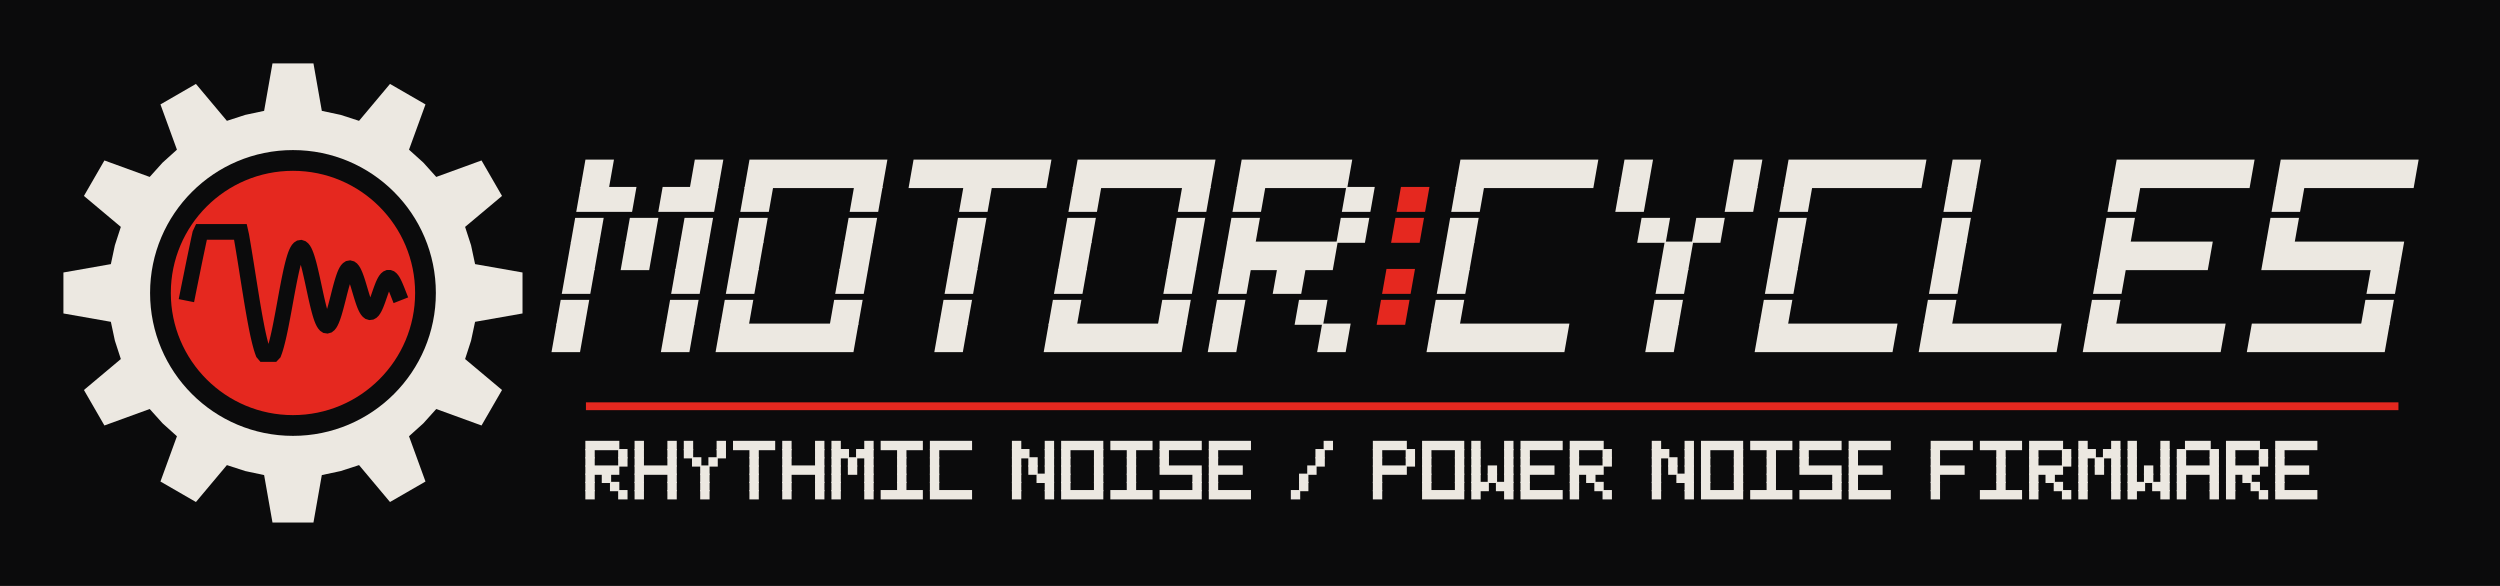
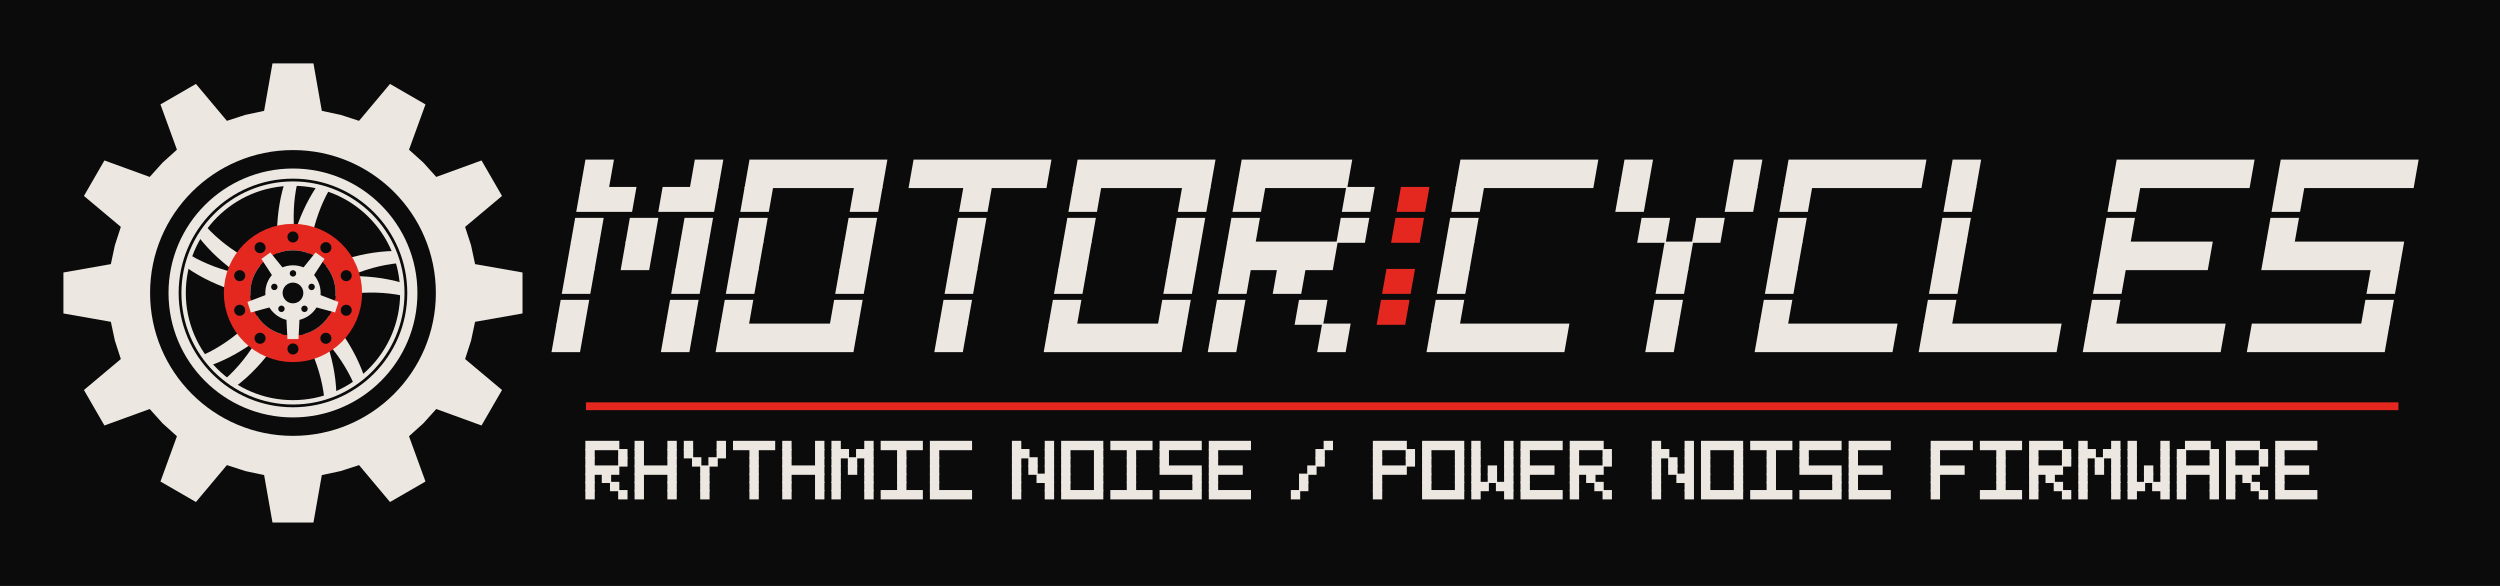
<svg xmlns="http://www.w3.org/2000/svg" viewBox="0 0 1280 300" width="1280" height="300" role="img">
  <rect width="1280" height="300" fill="#0b0b0c" />
  <g>
    <polygon points="135.23,56.76 139.51,32.47 160.49,32.47 164.77,56.76 174.43,58.82 183.83,61.87 199.68,42.97 217.85,53.46 209.41,76.64 216.75,83.25 223.36,90.59 246.54,82.15 257.03,100.32 238.13,116.17 241.18,125.57 243.24,135.23 267.53,139.51 267.53,160.49 243.24,164.77 241.18,174.43 238.13,183.83 257.03,199.68 246.54,217.85 223.36,209.41 216.75,216.75 209.41,223.36 217.85,246.54 199.68,257.03 183.83,238.13 174.43,241.18 164.77,243.24 160.49,267.53 139.51,267.53 135.23,243.24 125.57,241.18 116.17,238.13 100.32,257.03 82.15,246.54 90.59,223.36 83.25,216.75 76.64,209.41 53.46,217.85 42.97,199.68 61.87,183.83 58.82,174.43 56.76,164.77 32.47,160.49 32.47,139.51 56.76,135.23 58.82,125.57 61.87,116.17 42.97,100.32 53.46,82.15 76.64,90.59 83.25,83.25 90.59,76.64 82.15,53.46 100.32,42.97 116.17,61.87 125.57,58.82" fill="#ece8e1" />
    <circle cx="150" cy="150" r="73.16" fill="#0b0b0c" />
-     <circle cx="150" cy="150" r="62.54" fill="#e5281f" />
-     <clipPath id="disca">
-       <circle cx="150" cy="150" r="62.54" />
-     </clipPath>
-     <polyline points="96.22,150.00 96.66,147.79 97.11,145.57 97.56,143.36 98.01,141.14 98.46,138.93 98.90,136.73 99.35,134.53 99.80,132.35 100.25,130.18 100.70,128.04 101.15,125.91 101.59,123.81 102.04,121.73 102.49,119.69 102.94,118.73 103.39,118.73 103.84,118.73 104.28,118.73 104.73,118.73 105.18,118.73 105.63,118.73 106.08,118.73 106.52,118.73 106.97,118.73 107.42,118.73 107.87,118.73 108.32,118.73 108.77,118.73 109.21,118.73 109.66,118.73 110.11,118.73 110.56,118.73 111.01,118.73 111.45,118.73 111.90,118.73 112.35,118.73 112.80,118.73 113.25,118.73 113.70,118.73 114.14,118.73 114.59,118.73 115.04,118.73 115.49,118.73 115.94,118.73 116.38,118.73 116.83,118.73 117.28,118.73 117.73,118.73 118.18,118.73 118.63,118.73 119.07,118.73 119.52,118.73 119.97,118.73 120.42,118.73 120.87,118.73 121.31,118.73 121.76,118.73 122.21,118.73 122.66,118.73 123.11,118.73 123.56,120.72 124.00,123.32 124.45,125.97 124.90,128.68 125.35,131.43 125.80,134.22 126.25,137.03 126.69,139.85 127.14,142.68 127.59,145.50 128.04,148.31 128.49,151.08 128.93,153.82 129.38,156.50 129.83,159.12 130.28,161.67 130.73,164.13 131.18,166.50 131.62,168.76 132.07,170.90 132.52,172.91 132.97,174.79 133.42,176.51 133.86,178.09 134.31,179.50 134.76,180.74 135.21,181.27 135.66,181.27 136.11,181.27 136.55,181.27 137.00,181.27 137.45,181.27 137.90,181.27 138.35,181.27 138.79,181.27 139.24,181.27 139.69,181.27 140.14,180.79 140.59,179.56 141.04,178.16 141.48,176.60 141.93,174.89 142.38,173.04 142.83,171.06 143.28,168.97 143.73,166.77 144.17,164.50 144.62,162.15 145.07,159.75 145.52,157.31 145.97,154.86 146.41,152.41 146.86,149.98 147.31,147.58 147.76,145.24 148.21,142.97 148.66,140.80 149.10,138.73 149.55,136.78 150.00,134.97 150.45,133.32 150.90,131.83 151.34,130.53 151.79,129.41 152.24,128.49 152.69,127.77 153.14,127.27 153.59,126.98 154.03,126.91 154.48,127.06 154.93,127.42 155.38,127.99 155.83,128.76 156.27,129.73 156.72,130.88 157.17,132.21 157.62,133.70 158.07,135.32 158.52,137.08 158.96,138.94 159.41,140.89 159.86,142.90 160.31,144.96 160.76,147.04 161.21,149.12 161.65,151.17 162.10,153.18 162.55,155.12 163.00,156.97 163.45,158.71 163.89,160.31 164.34,161.77 164.79,163.07 165.24,164.18 165.69,165.10 166.14,165.82 166.58,166.33 167.03,166.63 167.48,166.70 167.93,166.57 168.38,166.21 168.82,165.66 169.27,164.90 169.72,163.95 170.17,162.84 170.62,161.56 171.07,160.15 171.51,158.62 171.96,157.00 172.41,155.30 172.86,153.56 173.31,151.79 173.75,150.03 174.20,148.29 174.65,146.61 175.10,145.01 175.55,143.52 176.00,142.14 176.44,140.92 176.89,139.85 177.34,138.96 177.79,138.26 178.24,137.77 178.69,137.47 179.13,137.39 179.58,137.51 180.03,137.84 180.48,138.37 180.93,139.08 181.37,139.97 181.82,141.01 182.27,142.19 182.72,143.49 183.17,144.88 183.62,146.34 184.06,147.83 184.51,149.34 184.96,150.84 185.41,152.29 185.86,153.68 186.30,154.97 186.75,156.15 187.20,157.19 187.65,158.07 188.10,158.79 188.55,159.32 188.99,159.66 189.44,159.80 189.89,159.74 190.34,159.49 190.79,159.06 191.23,158.44 191.68,157.67 192.13,156.74 192.58,155.70 193.03,154.55 193.48,153.33 193.92,152.05 194.37,150.76 194.82,149.47 195.27,148.22 195.72,147.03 196.16,145.92 196.61,144.93 197.06,144.06 197.51,143.35 197.96,142.80 198.41,142.43 198.85,142.24 199.30,142.24 199.75,142.41 200.20,142.77 200.65,143.29 201.10,143.96 201.54,144.77 201.99,145.69 202.44,146.70 202.89,147.77 203.34,148.88 203.78,150.00" fill="none" stroke="#0b0b0c" stroke-width="8.02" stroke-linejoin="miter" stroke-linecap="square" clip-path="url(#disca)" />
+     <circle cx="150" cy="150" r="63.72" fill="#ece8e1" />
+     <circle cx="150" cy="150" r="57.82" fill="none" stroke="#0b0b0c" stroke-width="1.42" />
+     <circle cx="150" cy="150" r="54.87" fill="#0b0b0c" />
+     <polygon points="142.57,135.61 142.27,132.21 142.03,128.79 141.87,125.36 141.80,121.91 141.82,118.44 141.96,114.96 142.22,111.48 142.60,107.99 143.12,104.49 143.78,101.00 144.60,97.51 145.58,94.03 152.18,93.90 151.52,97.25 151.01,100.61 150.65,103.98 150.44,107.34 150.36,110.70 150.41,114.06 150.57,117.40 150.85,120.74 151.22,124.08 151.68,127.41 152.23,130.73 152.84,134.06" fill="#ece8e1" />
+     <polygon points="147.16,134.06 147.87,130.72 148.65,127.38 149.51,124.05 150.46,120.74 151.52,117.43 152.67,114.15 153.95,110.90 155.35,107.67 156.87,104.49 158.54,101.35 160.35,98.25 162.31,95.22 168.67,97.05 167.04,100.05 165.56,103.12 164.22,106.23 163.03,109.38 161.96,112.56 161.01,115.78 160.18,119.03 159.45,122.30 158.83,125.60 158.29,128.91 157.82,132.25 157.43,135.61" fill="#ece8e1" />
+     <polygon points="161.39,138.49 164.53,137.15 167.71,135.86 170.92,134.65 174.18,133.52 177.49,132.47 180.84,131.53 184.23,130.69 187.67,129.98 191.16,129.39 194.68,128.94 198.26,128.64 201.87,128.50 204.03,134.74 200.64,135.14 197.28,135.70 193.97,136.40 190.71,137.23 187.49,138.20 184.31,139.28 181.18,140.47 178.09,141.77 175.03,143.15 172.01,144.62 169.01,146.16 166.04,147.78" fill="#ece8e1" />
+     <polygon points="164.29,142.37 167.68,142.01 171.09,141.73 174.53,141.52 177.98,141.40 181.44,141.38 184.92,141.46 188.41,141.67 191.91,142.00 195.41,142.47 198.91,143.09 202.41,143.86 205.90,144.78 206.13,151.39 202.77,150.77 199.40,150.31 196.03,150.00 192.66,149.83 189.30,149.80 185.95,149.90 182.60,150.11 179.26,150.43 175.94,150.85 172.62,151.36 169.30,151.95 165.98,152.62" fill="#ece8e1" />
+     <polygon points="164.47,157.28 166.71,159.85 168.92,162.47 171.06,165.16 173.15,167.91 175.17,170.73 177.10,173.62 178.94,176.59 180.68,179.64 182.32,182.77 183.83,185.99 185.22,189.29 186.48,192.68 181.21,196.67 179.78,193.57 178.21,190.55 176.52,187.62 174.72,184.77 172.81,182.01 170.80,179.32 168.70,176.71 166.51,174.17 164.25,171.69 161.92,169.27 159.53,166.90 157.07,164.57" fill="#ece8e1" />
+     <polygon points="161.67,161.23 163.06,164.34 164.38,167.50 165.64,170.70 166.82,173.95 167.92,177.24 168.91,180.57 169.79,183.95 170.55,187.38 171.19,190.86 171.69,194.38 172.04,197.95 172.24,201.56 166.03,203.81 165.57,200.42 164.97,197.07 164.22,193.78 163.34,190.52 162.33,187.32 161.20,184.16 159.97,181.04 158.63,177.97 157.20,174.93 155.69,171.93 154.11,168.96 152.45,166.01" fill="#ece8e1" />
+     <polygon points="147.55,166.01 145.80,168.94 143.98,171.84 142.09,174.72 140.12,177.55 138.06,180.34 135.91,183.07 133.66,185.74 131.29,188.34 128.82,190.86 126.23,193.30 123.51,195.64 120.68,197.88 115.26,194.11 117.77,191.78 120.15,189.36 122.42,186.85 124.57,184.25 126.61,181.58 128.54,178.84 130.38,176.03 132.12,173.17 133.78,170.25 135.36,167.29 136.87,164.28 138.33,161.23" fill="#ece8e1" />
+     <polygon points="142.93,164.57 140.39,166.85 137.80,169.09 135.14,171.28 132.42,173.40 129.63,175.46 126.77,177.43 123.82,179.31 120.80,181.10 117.69,182.78 114.49,184.34 111.21,185.78 107.84,187.08 103.77,181.87 106.86,180.39 109.86,178.78 112.76,177.05 115.58,175.21 118.32,173.26 120.98,171.21 123.56,169.07 126.07,166.85 128.52,164.55 130.90,162.19 133.24,159.76 135.53,157.28" fill="#ece8e1" />
+     <polygon points="134.02,152.62 130.69,151.86 127.37,151.03 124.05,150.12 120.75,149.12 117.46,148.02 114.19,146.82 110.96,145.50 107.75,144.06 104.59,142.48 101.47,140.77 98.41,138.92 95.40,136.91 97.32,130.59 100.30,132.26 103.34,133.78 106.43,135.16 109.56,136.40 112.74,137.51 115.94,138.51 119.18,139.38 122.44,140.15 125.72,140.83 129.03,141.42 132.36,141.93 135.71,142.37" fill="#ece8e1" />
+     <polygon points="133.96,147.78 131.01,146.07 128.07,144.29 125.17,142.45 122.31,140.51 119.50,138.50 116.73,136.38 114.03,134.16 111.40,131.84 108.84,129.40 106.37,126.84 103.99,124.16 101.71,121.36 105.41,115.88 107.76,118.36 110.22,120.71 112.76,122.95 115.39,125.06 118.09,127.06 120.86,128.95 123.69,130.75 126.58,132.45 129.52,134.06 132.51,135.60 135.53,137.08 138.61,138.49" fill="#ece8e1" />
+     <circle cx="150" cy="150" r="28.61" fill="none" stroke="#e5281f" stroke-width="13.57" />
+     <circle cx="150.00" cy="121.33" r="2.83" fill="#0b0b0c" />
+     <circle cx="166.85" cy="126.80" r="2.83" fill="#0b0b0c" />
+     <circle cx="177.27" cy="141.14" r="2.83" fill="#0b0b0c" />
+     <circle cx="177.27" cy="158.86" r="2.83" fill="#0b0b0c" />
+     <circle cx="166.85" cy="173.20" r="2.83" fill="#0b0b0c" />
+     <circle cx="150.00" cy="178.67" r="2.83" fill="#0b0b0c" />
+     <circle cx="133.15" cy="173.20" r="2.83" fill="#0b0b0c" />
+     <circle cx="122.73" cy="158.86" r="2.83" fill="#0b0b0c" />
+     <circle cx="122.73" cy="141.14" r="2.83" fill="#0b0b0c" />
+     <circle cx="133.15" cy="126.80" r="2.83" fill="#0b0b0c" />
+     <circle cx="150" cy="150" r="21.83" fill="#0b0b0c" />
+     <polygon points="152.68,140.28 153.43,139.36 154.17,138.44 154.91,137.52 155.65,136.60 156.39,135.68 157.13,134.76 157.87,133.84 158.62,132.92 159.36,132.00 160.10,131.08 160.84,130.16 161.58,129.24 166.16,132.57 165.52,133.56 164.87,134.55 164.23,135.54 163.58,136.53 162.93,137.52 162.29,138.51 161.64,139.50 161.00,140.49 160.35,141.48 159.70,142.47 159.06,143.45 158.41,144.44" fill="#ece8e1" />
+     <polygon points="160.07,149.55 161.18,149.97 162.28,150.39 163.38,150.81 164.49,151.23 165.59,151.65 166.70,152.07 167.80,152.50 168.90,152.92 170.01,153.34 171.11,153.76 172.22,154.18 173.32,154.60 171.57,159.99 170.43,159.68 169.29,159.37 168.15,159.06 167.01,158.75 165.87,158.44 164.73,158.14 163.59,157.83 162.45,157.52 161.31,157.21 160.17,156.90 159.02,156.59 157.88,156.28" fill="#ece8e1" />
+     <polygon points="153.54,159.44 153.48,160.62 153.42,161.80 153.36,162.98 153.30,164.16 153.25,165.34 153.19,166.52 153.13,167.70 153.07,168.88 153.01,170.06 152.95,171.24 152.89,172.42 152.83,173.60 147.17,173.60 147.11,172.42 147.05,171.24 146.99,170.06 146.93,168.88 146.87,167.70 146.81,166.52 146.75,165.34 146.70,164.16 146.64,162.98 146.58,161.80 146.52,160.62 146.46,159.44" fill="#ece8e1" />
+     <polygon points="142.12,156.28 140.98,156.59 139.83,156.90 138.69,157.21 137.55,157.52 136.41,157.83 135.27,158.14 134.13,158.44 132.99,158.75 131.85,159.06 130.71,159.37 129.57,159.68 128.43,159.99 126.68,154.60 127.78,154.18 128.89,153.76 129.99,153.34 131.10,152.92 132.20,152.50 133.30,152.07 134.41,151.65 135.51,151.23 136.62,150.81 137.72,150.39 138.82,149.97 139.93,149.55" fill="#ece8e1" />
+     <polygon points="141.59,144.44 140.94,143.45 140.30,142.47 139.65,141.48 139.00,140.49 138.36,139.50 137.71,138.51 137.07,137.52 136.42,136.53 135.77,135.54 135.13,134.55 134.48,133.56 133.84,132.57 138.42,129.24 139.16,130.16 139.90,131.08 140.64,132.00 141.38,132.92 142.13,133.84 142.87,134.76 143.61,135.68 144.35,136.60 145.09,137.52 145.83,138.44 146.57,139.36 147.32,140.28" fill="#ece8e1" />
+     <circle cx="150" cy="150" r="14.16" fill="#ece8e1" />
+     <circle cx="150.00" cy="139.97" r="1.65" fill="#0b0b0c" />
+     <circle cx="159.54" cy="146.90" r="1.65" fill="#0b0b0c" />
+     <circle cx="155.90" cy="158.11" r="1.65" fill="#0b0b0c" />
+     <circle cx="144.10" cy="158.11" r="1.65" fill="#0b0b0c" />
+     <circle cx="140.46" cy="146.90" r="1.65" fill="#0b0b0c" />
+     <circle cx="150" cy="150" r="5.31" fill="#0b0b0c" />
  </g>
  <g transform="translate(300,82) skewX(-10)">
    <rect x="-0.30" y="-0.30" width="14.60" height="14.60" fill="#ece8e1" />
    <rect x="55.70" y="-0.30" width="14.60" height="14.60" fill="#ece8e1" />
    <rect x="-0.30" y="13.70" width="28.60" height="14.60" fill="#ece8e1" />
    <rect x="41.70" y="13.70" width="28.60" height="14.60" fill="#ece8e1" />
    <rect x="-0.30" y="27.70" width="14.60" height="14.60" fill="#ece8e1" />
    <rect x="27.70" y="27.70" width="14.60" height="14.60" fill="#ece8e1" />
    <rect x="55.70" y="27.70" width="14.60" height="14.60" fill="#ece8e1" />
    <rect x="-0.30" y="41.70" width="14.60" height="14.60" fill="#ece8e1" />
    <rect x="27.70" y="41.70" width="14.60" height="14.60" fill="#ece8e1" />
    <rect x="55.70" y="41.70" width="14.60" height="14.60" fill="#ece8e1" />
    <rect x="-0.30" y="55.70" width="14.60" height="14.60" fill="#ece8e1" />
    <rect x="55.70" y="55.70" width="14.60" height="14.60" fill="#ece8e1" />
    <rect x="-0.30" y="69.70" width="14.60" height="14.60" fill="#ece8e1" />
    <rect x="55.70" y="69.70" width="14.60" height="14.60" fill="#ece8e1" />
    <rect x="-0.30" y="83.70" width="14.60" height="14.60" fill="#ece8e1" />
    <rect x="55.70" y="83.70" width="14.60" height="14.60" fill="#ece8e1" />
    <rect x="83.70" y="-0.30" width="70.60" height="14.60" fill="#ece8e1" />
    <rect x="83.70" y="13.70" width="14.60" height="14.60" fill="#ece8e1" />
    <rect x="139.70" y="13.70" width="14.60" height="14.60" fill="#ece8e1" />
    <rect x="83.70" y="27.70" width="14.60" height="14.60" fill="#ece8e1" />
    <rect x="139.70" y="27.70" width="14.60" height="14.60" fill="#ece8e1" />
    <rect x="83.70" y="41.70" width="14.60" height="14.60" fill="#ece8e1" />
    <rect x="139.70" y="41.70" width="14.60" height="14.60" fill="#ece8e1" />
    <rect x="83.70" y="55.70" width="14.60" height="14.60" fill="#ece8e1" />
    <rect x="139.70" y="55.70" width="14.60" height="14.60" fill="#ece8e1" />
    <rect x="83.70" y="69.70" width="14.60" height="14.60" fill="#ece8e1" />
    <rect x="139.70" y="69.70" width="14.60" height="14.60" fill="#ece8e1" />
    <rect x="83.70" y="83.70" width="70.60" height="14.60" fill="#ece8e1" />
    <rect x="167.70" y="-0.30" width="70.60" height="14.60" fill="#ece8e1" />
    <rect x="195.70" y="13.70" width="14.60" height="14.60" fill="#ece8e1" />
    <rect x="195.70" y="27.70" width="14.60" height="14.60" fill="#ece8e1" />
    <rect x="195.70" y="41.70" width="14.60" height="14.60" fill="#ece8e1" />
    <rect x="195.70" y="55.70" width="14.60" height="14.60" fill="#ece8e1" />
    <rect x="195.70" y="69.70" width="14.60" height="14.60" fill="#ece8e1" />
    <rect x="195.70" y="83.70" width="14.60" height="14.60" fill="#ece8e1" />
    <rect x="251.70" y="-0.30" width="70.60" height="14.60" fill="#ece8e1" />
    <rect x="251.70" y="13.70" width="14.60" height="14.60" fill="#ece8e1" />
    <rect x="307.70" y="13.70" width="14.60" height="14.60" fill="#ece8e1" />
    <rect x="251.70" y="27.70" width="14.60" height="14.60" fill="#ece8e1" />
    <rect x="307.70" y="27.70" width="14.60" height="14.60" fill="#ece8e1" />
    <rect x="251.70" y="41.70" width="14.60" height="14.60" fill="#ece8e1" />
    <rect x="307.70" y="41.70" width="14.60" height="14.60" fill="#ece8e1" />
    <rect x="251.70" y="55.70" width="14.60" height="14.60" fill="#ece8e1" />
    <rect x="307.70" y="55.70" width="14.60" height="14.60" fill="#ece8e1" />
    <rect x="251.70" y="69.70" width="14.60" height="14.60" fill="#ece8e1" />
    <rect x="307.70" y="69.70" width="14.60" height="14.60" fill="#ece8e1" />
    <rect x="251.70" y="83.70" width="70.60" height="14.60" fill="#ece8e1" />
    <rect x="335.70" y="-0.30" width="56.60" height="14.60" fill="#ece8e1" />
    <rect x="335.70" y="13.70" width="14.60" height="14.60" fill="#ece8e1" />
    <rect x="391.70" y="13.70" width="14.60" height="14.60" fill="#ece8e1" />
    <rect x="335.70" y="27.70" width="14.60" height="14.60" fill="#ece8e1" />
    <rect x="391.70" y="27.70" width="14.60" height="14.60" fill="#ece8e1" />
    <rect x="335.70" y="41.70" width="56.60" height="14.60" fill="#ece8e1" />
    <rect x="335.70" y="55.70" width="14.60" height="14.60" fill="#ece8e1" />
    <rect x="363.70" y="55.70" width="14.60" height="14.60" fill="#ece8e1" />
    <rect x="335.70" y="69.70" width="14.60" height="14.60" fill="#ece8e1" />
    <rect x="377.70" y="69.70" width="14.60" height="14.60" fill="#ece8e1" />
    <rect x="335.70" y="83.70" width="14.60" height="14.60" fill="#ece8e1" />
    <rect x="391.70" y="83.70" width="14.60" height="14.60" fill="#ece8e1" />
    <rect x="419.70" y="13.70" width="14.60" height="14.60" fill="#e5281f" />
    <rect x="419.70" y="27.70" width="14.60" height="14.60" fill="#e5281f" />
    <rect x="419.70" y="55.70" width="14.60" height="14.60" fill="#e5281f" />
    <rect x="419.70" y="69.70" width="14.60" height="14.60" fill="#e5281f" />
    <rect x="447.70" y="-0.30" width="70.60" height="14.60" fill="#ece8e1" />
    <rect x="447.70" y="13.70" width="14.60" height="14.60" fill="#ece8e1" />
    <rect x="447.70" y="27.70" width="14.60" height="14.60" fill="#ece8e1" />
    <rect x="447.70" y="41.70" width="14.60" height="14.60" fill="#ece8e1" />
    <rect x="447.70" y="55.70" width="14.60" height="14.60" fill="#ece8e1" />
    <rect x="447.70" y="69.70" width="14.60" height="14.60" fill="#ece8e1" />
    <rect x="447.70" y="83.70" width="70.60" height="14.60" fill="#ece8e1" />
    <rect x="531.70" y="-0.30" width="14.60" height="14.60" fill="#ece8e1" />
    <rect x="587.70" y="-0.30" width="14.60" height="14.60" fill="#ece8e1" />
    <rect x="531.70" y="13.70" width="14.60" height="14.60" fill="#ece8e1" />
    <rect x="587.70" y="13.70" width="14.60" height="14.60" fill="#ece8e1" />
    <rect x="545.70" y="27.70" width="14.60" height="14.60" fill="#ece8e1" />
    <rect x="573.70" y="27.70" width="14.60" height="14.60" fill="#ece8e1" />
    <rect x="559.70" y="41.70" width="14.60" height="14.60" fill="#ece8e1" />
    <rect x="559.70" y="55.70" width="14.60" height="14.60" fill="#ece8e1" />
    <rect x="559.70" y="69.70" width="14.60" height="14.60" fill="#ece8e1" />
    <rect x="559.70" y="83.70" width="14.60" height="14.60" fill="#ece8e1" />
    <rect x="615.70" y="-0.30" width="70.60" height="14.60" fill="#ece8e1" />
    <rect x="615.70" y="13.70" width="14.60" height="14.60" fill="#ece8e1" />
    <rect x="615.70" y="27.70" width="14.60" height="14.60" fill="#ece8e1" />
    <rect x="615.70" y="41.70" width="14.60" height="14.60" fill="#ece8e1" />
    <rect x="615.70" y="55.70" width="14.60" height="14.60" fill="#ece8e1" />
    <rect x="615.70" y="69.70" width="14.60" height="14.60" fill="#ece8e1" />
    <rect x="615.70" y="83.70" width="70.60" height="14.60" fill="#ece8e1" />
    <rect x="699.70" y="-0.30" width="14.60" height="14.60" fill="#ece8e1" />
    <rect x="699.70" y="13.70" width="14.60" height="14.60" fill="#ece8e1" />
    <rect x="699.70" y="27.70" width="14.60" height="14.60" fill="#ece8e1" />
    <rect x="699.70" y="41.70" width="14.60" height="14.60" fill="#ece8e1" />
    <rect x="699.70" y="55.70" width="14.60" height="14.60" fill="#ece8e1" />
    <rect x="699.70" y="69.70" width="14.60" height="14.60" fill="#ece8e1" />
    <rect x="699.70" y="83.70" width="70.60" height="14.60" fill="#ece8e1" />
    <rect x="783.70" y="-0.30" width="70.60" height="14.60" fill="#ece8e1" />
    <rect x="783.70" y="13.70" width="14.60" height="14.60" fill="#ece8e1" />
    <rect x="783.70" y="27.70" width="14.60" height="14.60" fill="#ece8e1" />
    <rect x="783.70" y="41.70" width="56.60" height="14.60" fill="#ece8e1" />
    <rect x="783.70" y="55.70" width="14.60" height="14.60" fill="#ece8e1" />
    <rect x="783.70" y="69.70" width="14.60" height="14.60" fill="#ece8e1" />
    <rect x="783.70" y="83.70" width="70.60" height="14.60" fill="#ece8e1" />
    <rect x="867.70" y="-0.30" width="70.60" height="14.60" fill="#ece8e1" />
    <rect x="867.70" y="13.70" width="14.60" height="14.60" fill="#ece8e1" />
    <rect x="867.70" y="27.70" width="14.60" height="14.60" fill="#ece8e1" />
    <rect x="867.70" y="41.70" width="70.60" height="14.60" fill="#ece8e1" />
    <rect x="923.70" y="55.70" width="14.60" height="14.60" fill="#ece8e1" />
    <rect x="923.70" y="69.70" width="14.60" height="14.60" fill="#ece8e1" />
    <rect x="867.70" y="83.70" width="70.60" height="14.60" fill="#ece8e1" />
    <rect x="-14.00" y="26.46" width="966.00" height="3.08" fill="#0b0b0c" />
    <rect x="-14.00" y="68.46" width="966.00" height="3.08" fill="#0b0b0c" />
  </g>
  <rect x="300" y="206" width="928" height="4" fill="#e5281f" />
  <g transform="translate(300,226)">
    <rect x="-0.30" y="-0.30" width="17.40" height="4.80" fill="#ece8e1" />
    <rect x="-0.30" y="3.90" width="4.80" height="4.80" fill="#ece8e1" />
    <rect x="16.50" y="3.90" width="4.80" height="4.80" fill="#ece8e1" />
    <rect x="-0.30" y="8.10" width="4.80" height="4.80" fill="#ece8e1" />
    <rect x="16.50" y="8.10" width="4.80" height="4.80" fill="#ece8e1" />
    <rect x="-0.30" y="12.30" width="17.40" height="4.80" fill="#ece8e1" />
    <rect x="-0.30" y="16.50" width="4.80" height="4.80" fill="#ece8e1" />
    <rect x="8.10" y="16.50" width="4.80" height="4.80" fill="#ece8e1" />
    <rect x="-0.30" y="20.70" width="4.80" height="4.80" fill="#ece8e1" />
    <rect x="12.30" y="20.70" width="4.80" height="4.80" fill="#ece8e1" />
    <rect x="-0.30" y="24.90" width="4.80" height="4.80" fill="#ece8e1" />
    <rect x="16.50" y="24.90" width="4.80" height="4.80" fill="#ece8e1" />
    <rect x="24.90" y="-0.30" width="4.80" height="4.80" fill="#ece8e1" />
    <rect x="41.70" y="-0.30" width="4.80" height="4.80" fill="#ece8e1" />
    <rect x="24.90" y="3.90" width="4.80" height="4.80" fill="#ece8e1" />
    <rect x="41.70" y="3.90" width="4.80" height="4.80" fill="#ece8e1" />
    <rect x="24.90" y="8.10" width="4.80" height="4.80" fill="#ece8e1" />
    <rect x="41.70" y="8.10" width="4.80" height="4.80" fill="#ece8e1" />
    <rect x="24.90" y="12.30" width="21.60" height="4.80" fill="#ece8e1" />
    <rect x="24.90" y="16.50" width="4.80" height="4.80" fill="#ece8e1" />
    <rect x="41.70" y="16.50" width="4.80" height="4.80" fill="#ece8e1" />
    <rect x="24.90" y="20.70" width="4.80" height="4.80" fill="#ece8e1" />
    <rect x="41.70" y="20.70" width="4.80" height="4.80" fill="#ece8e1" />
    <rect x="24.90" y="24.90" width="4.80" height="4.80" fill="#ece8e1" />
    <rect x="41.70" y="24.90" width="4.80" height="4.80" fill="#ece8e1" />
    <rect x="50.10" y="-0.30" width="4.80" height="4.80" fill="#ece8e1" />
    <rect x="66.90" y="-0.30" width="4.80" height="4.80" fill="#ece8e1" />
    <rect x="50.10" y="3.90" width="4.80" height="4.80" fill="#ece8e1" />
    <rect x="66.90" y="3.90" width="4.80" height="4.80" fill="#ece8e1" />
    <rect x="54.30" y="8.10" width="4.80" height="4.80" fill="#ece8e1" />
    <rect x="62.70" y="8.10" width="4.80" height="4.80" fill="#ece8e1" />
    <rect x="58.50" y="12.30" width="4.80" height="4.80" fill="#ece8e1" />
    <rect x="58.50" y="16.50" width="4.80" height="4.80" fill="#ece8e1" />
    <rect x="58.50" y="20.70" width="4.80" height="4.80" fill="#ece8e1" />
    <rect x="58.50" y="24.90" width="4.80" height="4.80" fill="#ece8e1" />
    <rect x="75.30" y="-0.30" width="21.60" height="4.80" fill="#ece8e1" />
    <rect x="83.70" y="3.90" width="4.80" height="4.80" fill="#ece8e1" />
    <rect x="83.70" y="8.10" width="4.80" height="4.80" fill="#ece8e1" />
    <rect x="83.70" y="12.30" width="4.80" height="4.80" fill="#ece8e1" />
    <rect x="83.70" y="16.50" width="4.80" height="4.80" fill="#ece8e1" />
    <rect x="83.70" y="20.70" width="4.80" height="4.80" fill="#ece8e1" />
    <rect x="83.70" y="24.90" width="4.80" height="4.80" fill="#ece8e1" />
    <rect x="100.50" y="-0.30" width="4.80" height="4.80" fill="#ece8e1" />
    <rect x="117.30" y="-0.30" width="4.80" height="4.80" fill="#ece8e1" />
    <rect x="100.50" y="3.90" width="4.80" height="4.80" fill="#ece8e1" />
    <rect x="117.30" y="3.90" width="4.80" height="4.80" fill="#ece8e1" />
    <rect x="100.50" y="8.10" width="4.80" height="4.80" fill="#ece8e1" />
    <rect x="117.30" y="8.10" width="4.80" height="4.80" fill="#ece8e1" />
    <rect x="100.50" y="12.30" width="21.60" height="4.80" fill="#ece8e1" />
    <rect x="100.50" y="16.50" width="4.80" height="4.80" fill="#ece8e1" />
    <rect x="117.30" y="16.50" width="4.80" height="4.80" fill="#ece8e1" />
    <rect x="100.50" y="20.70" width="4.80" height="4.80" fill="#ece8e1" />
    <rect x="117.30" y="20.70" width="4.80" height="4.80" fill="#ece8e1" />
    <rect x="100.50" y="24.90" width="4.80" height="4.80" fill="#ece8e1" />
    <rect x="117.30" y="24.90" width="4.80" height="4.80" fill="#ece8e1" />
    <rect x="125.70" y="-0.30" width="4.80" height="4.80" fill="#ece8e1" />
    <rect x="142.50" y="-0.30" width="4.80" height="4.80" fill="#ece8e1" />
    <rect x="125.70" y="3.90" width="9.00" height="4.80" fill="#ece8e1" />
    <rect x="138.30" y="3.90" width="9.00" height="4.80" fill="#ece8e1" />
    <rect x="125.70" y="8.10" width="4.80" height="4.80" fill="#ece8e1" />
    <rect x="134.10" y="8.10" width="4.80" height="4.80" fill="#ece8e1" />
    <rect x="142.50" y="8.10" width="4.80" height="4.80" fill="#ece8e1" />
    <rect x="125.70" y="12.30" width="4.80" height="4.80" fill="#ece8e1" />
    <rect x="134.10" y="12.30" width="4.80" height="4.80" fill="#ece8e1" />
    <rect x="142.50" y="12.30" width="4.80" height="4.80" fill="#ece8e1" />
    <rect x="125.70" y="16.50" width="4.80" height="4.80" fill="#ece8e1" />
    <rect x="142.50" y="16.50" width="4.80" height="4.80" fill="#ece8e1" />
    <rect x="125.70" y="20.70" width="4.80" height="4.80" fill="#ece8e1" />
    <rect x="142.50" y="20.70" width="4.80" height="4.80" fill="#ece8e1" />
    <rect x="125.70" y="24.90" width="4.80" height="4.80" fill="#ece8e1" />
    <rect x="142.50" y="24.90" width="4.80" height="4.80" fill="#ece8e1" />
    <rect x="150.90" y="-0.30" width="21.60" height="4.80" fill="#ece8e1" />
    <rect x="159.30" y="3.90" width="4.80" height="4.80" fill="#ece8e1" />
    <rect x="159.30" y="8.10" width="4.80" height="4.80" fill="#ece8e1" />
    <rect x="159.30" y="12.30" width="4.80" height="4.80" fill="#ece8e1" />
    <rect x="159.30" y="16.50" width="4.80" height="4.80" fill="#ece8e1" />
    <rect x="159.30" y="20.70" width="4.80" height="4.80" fill="#ece8e1" />
    <rect x="150.90" y="24.90" width="21.60" height="4.80" fill="#ece8e1" />
    <rect x="176.10" y="-0.30" width="21.60" height="4.80" fill="#ece8e1" />
    <rect x="176.10" y="3.90" width="4.80" height="4.80" fill="#ece8e1" />
    <rect x="176.10" y="8.10" width="4.80" height="4.80" fill="#ece8e1" />
    <rect x="176.10" y="12.30" width="4.80" height="4.80" fill="#ece8e1" />
    <rect x="176.10" y="16.50" width="4.80" height="4.80" fill="#ece8e1" />
    <rect x="176.10" y="20.70" width="4.80" height="4.80" fill="#ece8e1" />
    <rect x="176.10" y="24.90" width="21.60" height="4.80" fill="#ece8e1" />
    <rect x="218.10" y="-0.30" width="4.80" height="4.80" fill="#ece8e1" />
    <rect x="234.90" y="-0.30" width="4.80" height="4.80" fill="#ece8e1" />
    <rect x="218.10" y="3.90" width="9.00" height="4.80" fill="#ece8e1" />
    <rect x="234.90" y="3.90" width="4.80" height="4.80" fill="#ece8e1" />
    <rect x="218.10" y="8.10" width="4.80" height="4.80" fill="#ece8e1" />
    <rect x="226.50" y="8.10" width="4.80" height="4.80" fill="#ece8e1" />
    <rect x="234.90" y="8.10" width="4.80" height="4.80" fill="#ece8e1" />
    <rect x="218.10" y="12.30" width="4.80" height="4.80" fill="#ece8e1" />
    <rect x="226.50" y="12.30" width="4.80" height="4.80" fill="#ece8e1" />
    <rect x="234.90" y="12.30" width="4.80" height="4.80" fill="#ece8e1" />
    <rect x="218.10" y="16.50" width="4.80" height="4.80" fill="#ece8e1" />
    <rect x="230.70" y="16.50" width="9.00" height="4.80" fill="#ece8e1" />
    <rect x="218.10" y="20.70" width="4.80" height="4.80" fill="#ece8e1" />
    <rect x="234.90" y="20.70" width="4.80" height="4.80" fill="#ece8e1" />
    <rect x="218.10" y="24.90" width="4.80" height="4.80" fill="#ece8e1" />
    <rect x="234.90" y="24.90" width="4.80" height="4.80" fill="#ece8e1" />
    <rect x="243.30" y="-0.30" width="21.60" height="4.80" fill="#ece8e1" />
    <rect x="243.30" y="3.90" width="4.80" height="4.80" fill="#ece8e1" />
    <rect x="260.10" y="3.90" width="4.80" height="4.80" fill="#ece8e1" />
    <rect x="243.30" y="8.10" width="4.80" height="4.80" fill="#ece8e1" />
    <rect x="260.10" y="8.10" width="4.80" height="4.80" fill="#ece8e1" />
    <rect x="243.30" y="12.30" width="4.80" height="4.80" fill="#ece8e1" />
    <rect x="260.10" y="12.30" width="4.80" height="4.80" fill="#ece8e1" />
    <rect x="243.30" y="16.50" width="4.80" height="4.80" fill="#ece8e1" />
    <rect x="260.10" y="16.50" width="4.80" height="4.80" fill="#ece8e1" />
    <rect x="243.30" y="20.70" width="4.80" height="4.80" fill="#ece8e1" />
    <rect x="260.10" y="20.70" width="4.80" height="4.80" fill="#ece8e1" />
    <rect x="243.30" y="24.90" width="21.60" height="4.80" fill="#ece8e1" />
    <rect x="268.50" y="-0.30" width="21.60" height="4.80" fill="#ece8e1" />
    <rect x="276.90" y="3.90" width="4.80" height="4.80" fill="#ece8e1" />
    <rect x="276.90" y="8.10" width="4.80" height="4.80" fill="#ece8e1" />
    <rect x="276.90" y="12.30" width="4.80" height="4.80" fill="#ece8e1" />
    <rect x="276.90" y="16.50" width="4.80" height="4.80" fill="#ece8e1" />
    <rect x="276.90" y="20.70" width="4.80" height="4.80" fill="#ece8e1" />
    <rect x="268.50" y="24.90" width="21.60" height="4.80" fill="#ece8e1" />
    <rect x="293.70" y="-0.30" width="21.60" height="4.80" fill="#ece8e1" />
    <rect x="293.70" y="3.90" width="4.80" height="4.80" fill="#ece8e1" />
    <rect x="293.70" y="8.10" width="4.80" height="4.80" fill="#ece8e1" />
    <rect x="293.70" y="12.30" width="21.60" height="4.80" fill="#ece8e1" />
    <rect x="310.50" y="16.50" width="4.80" height="4.80" fill="#ece8e1" />
    <rect x="310.50" y="20.70" width="4.80" height="4.80" fill="#ece8e1" />
    <rect x="293.70" y="24.90" width="21.60" height="4.80" fill="#ece8e1" />
    <rect x="318.90" y="-0.30" width="21.60" height="4.80" fill="#ece8e1" />
    <rect x="318.90" y="3.90" width="4.80" height="4.80" fill="#ece8e1" />
    <rect x="318.90" y="8.10" width="4.80" height="4.80" fill="#ece8e1" />
    <rect x="318.90" y="12.30" width="17.40" height="4.80" fill="#ece8e1" />
    <rect x="318.90" y="16.50" width="4.80" height="4.80" fill="#ece8e1" />
    <rect x="318.90" y="20.70" width="4.80" height="4.80" fill="#ece8e1" />
    <rect x="318.90" y="24.90" width="21.60" height="4.80" fill="#ece8e1" />
    <rect x="377.70" y="-0.30" width="4.80" height="4.80" fill="#ece8e1" />
    <rect x="373.50" y="3.90" width="4.80" height="4.80" fill="#ece8e1" />
    <rect x="373.50" y="8.10" width="4.80" height="4.80" fill="#ece8e1" />
    <rect x="369.30" y="12.30" width="4.80" height="4.80" fill="#ece8e1" />
    <rect x="365.10" y="16.50" width="4.80" height="4.80" fill="#ece8e1" />
    <rect x="365.10" y="20.70" width="4.80" height="4.80" fill="#ece8e1" />
    <rect x="360.90" y="24.90" width="4.80" height="4.80" fill="#ece8e1" />
    <rect x="402.90" y="-0.30" width="17.40" height="4.80" fill="#ece8e1" />
    <rect x="402.90" y="3.90" width="4.80" height="4.80" fill="#ece8e1" />
    <rect x="419.70" y="3.90" width="4.80" height="4.80" fill="#ece8e1" />
    <rect x="402.90" y="8.10" width="4.80" height="4.80" fill="#ece8e1" />
    <rect x="419.70" y="8.10" width="4.80" height="4.80" fill="#ece8e1" />
    <rect x="402.90" y="12.30" width="17.40" height="4.80" fill="#ece8e1" />
    <rect x="402.90" y="16.50" width="4.80" height="4.80" fill="#ece8e1" />
    <rect x="402.90" y="20.70" width="4.80" height="4.80" fill="#ece8e1" />
    <rect x="402.90" y="24.90" width="4.80" height="4.80" fill="#ece8e1" />
    <rect x="428.10" y="-0.30" width="21.60" height="4.80" fill="#ece8e1" />
    <rect x="428.10" y="3.90" width="4.80" height="4.80" fill="#ece8e1" />
    <rect x="444.90" y="3.90" width="4.80" height="4.80" fill="#ece8e1" />
    <rect x="428.10" y="8.10" width="4.80" height="4.80" fill="#ece8e1" />
    <rect x="444.90" y="8.10" width="4.80" height="4.80" fill="#ece8e1" />
    <rect x="428.10" y="12.30" width="4.80" height="4.80" fill="#ece8e1" />
    <rect x="444.90" y="12.30" width="4.80" height="4.80" fill="#ece8e1" />
    <rect x="428.10" y="16.50" width="4.80" height="4.80" fill="#ece8e1" />
    <rect x="444.90" y="16.50" width="4.80" height="4.80" fill="#ece8e1" />
    <rect x="428.10" y="20.70" width="4.80" height="4.80" fill="#ece8e1" />
    <rect x="444.90" y="20.70" width="4.80" height="4.80" fill="#ece8e1" />
    <rect x="428.10" y="24.90" width="21.60" height="4.80" fill="#ece8e1" />
    <rect x="453.30" y="-0.30" width="4.80" height="4.80" fill="#ece8e1" />
    <rect x="470.10" y="-0.30" width="4.80" height="4.80" fill="#ece8e1" />
    <rect x="453.30" y="3.90" width="4.80" height="4.80" fill="#ece8e1" />
    <rect x="470.10" y="3.90" width="4.80" height="4.80" fill="#ece8e1" />
    <rect x="453.30" y="8.10" width="4.80" height="4.80" fill="#ece8e1" />
    <rect x="470.10" y="8.10" width="4.80" height="4.80" fill="#ece8e1" />
    <rect x="453.30" y="12.30" width="4.80" height="4.80" fill="#ece8e1" />
    <rect x="461.70" y="12.30" width="4.80" height="4.80" fill="#ece8e1" />
    <rect x="470.10" y="12.30" width="4.80" height="4.80" fill="#ece8e1" />
    <rect x="453.30" y="16.50" width="4.80" height="4.80" fill="#ece8e1" />
    <rect x="461.70" y="16.50" width="4.80" height="4.80" fill="#ece8e1" />
    <rect x="470.10" y="16.50" width="4.80" height="4.80" fill="#ece8e1" />
    <rect x="453.30" y="20.70" width="9.00" height="4.80" fill="#ece8e1" />
    <rect x="465.90" y="20.70" width="9.00" height="4.80" fill="#ece8e1" />
    <rect x="453.30" y="24.90" width="4.80" height="4.80" fill="#ece8e1" />
    <rect x="470.10" y="24.90" width="4.80" height="4.80" fill="#ece8e1" />
    <rect x="478.50" y="-0.30" width="21.60" height="4.80" fill="#ece8e1" />
    <rect x="478.50" y="3.90" width="4.80" height="4.80" fill="#ece8e1" />
    <rect x="478.50" y="8.10" width="4.80" height="4.80" fill="#ece8e1" />
    <rect x="478.50" y="12.30" width="17.40" height="4.80" fill="#ece8e1" />
    <rect x="478.50" y="16.50" width="4.80" height="4.80" fill="#ece8e1" />
    <rect x="478.50" y="20.70" width="4.80" height="4.80" fill="#ece8e1" />
    <rect x="478.50" y="24.90" width="21.60" height="4.80" fill="#ece8e1" />
    <rect x="503.70" y="-0.30" width="17.40" height="4.80" fill="#ece8e1" />
    <rect x="503.70" y="3.90" width="4.80" height="4.80" fill="#ece8e1" />
    <rect x="520.50" y="3.90" width="4.80" height="4.80" fill="#ece8e1" />
    <rect x="503.70" y="8.10" width="4.80" height="4.80" fill="#ece8e1" />
    <rect x="520.50" y="8.10" width="4.80" height="4.80" fill="#ece8e1" />
    <rect x="503.70" y="12.30" width="17.40" height="4.80" fill="#ece8e1" />
    <rect x="503.70" y="16.50" width="4.80" height="4.80" fill="#ece8e1" />
    <rect x="512.10" y="16.50" width="4.80" height="4.80" fill="#ece8e1" />
    <rect x="503.70" y="20.70" width="4.80" height="4.80" fill="#ece8e1" />
    <rect x="516.30" y="20.70" width="4.80" height="4.80" fill="#ece8e1" />
    <rect x="503.70" y="24.90" width="4.80" height="4.80" fill="#ece8e1" />
    <rect x="520.50" y="24.90" width="4.80" height="4.80" fill="#ece8e1" />
    <rect x="545.70" y="-0.30" width="4.80" height="4.80" fill="#ece8e1" />
    <rect x="562.50" y="-0.30" width="4.80" height="4.80" fill="#ece8e1" />
    <rect x="545.70" y="3.90" width="9.00" height="4.80" fill="#ece8e1" />
    <rect x="562.50" y="3.90" width="4.80" height="4.80" fill="#ece8e1" />
    <rect x="545.70" y="8.10" width="4.80" height="4.80" fill="#ece8e1" />
    <rect x="554.10" y="8.10" width="4.80" height="4.80" fill="#ece8e1" />
    <rect x="562.50" y="8.10" width="4.80" height="4.80" fill="#ece8e1" />
    <rect x="545.70" y="12.30" width="4.80" height="4.80" fill="#ece8e1" />
    <rect x="554.10" y="12.30" width="4.80" height="4.80" fill="#ece8e1" />
    <rect x="562.50" y="12.30" width="4.80" height="4.80" fill="#ece8e1" />
    <rect x="545.70" y="16.50" width="4.80" height="4.80" fill="#ece8e1" />
    <rect x="558.30" y="16.50" width="9.00" height="4.80" fill="#ece8e1" />
    <rect x="545.70" y="20.70" width="4.80" height="4.80" fill="#ece8e1" />
    <rect x="562.50" y="20.70" width="4.80" height="4.80" fill="#ece8e1" />
    <rect x="545.70" y="24.90" width="4.80" height="4.80" fill="#ece8e1" />
    <rect x="562.50" y="24.90" width="4.80" height="4.80" fill="#ece8e1" />
    <rect x="570.90" y="-0.30" width="21.60" height="4.80" fill="#ece8e1" />
    <rect x="570.90" y="3.90" width="4.80" height="4.80" fill="#ece8e1" />
    <rect x="587.70" y="3.90" width="4.80" height="4.80" fill="#ece8e1" />
    <rect x="570.90" y="8.10" width="4.80" height="4.80" fill="#ece8e1" />
    <rect x="587.70" y="8.10" width="4.80" height="4.80" fill="#ece8e1" />
    <rect x="570.90" y="12.30" width="4.80" height="4.80" fill="#ece8e1" />
    <rect x="587.70" y="12.30" width="4.80" height="4.80" fill="#ece8e1" />
    <rect x="570.90" y="16.50" width="4.80" height="4.80" fill="#ece8e1" />
    <rect x="587.70" y="16.50" width="4.80" height="4.80" fill="#ece8e1" />
    <rect x="570.90" y="20.70" width="4.80" height="4.80" fill="#ece8e1" />
    <rect x="587.70" y="20.70" width="4.80" height="4.80" fill="#ece8e1" />
    <rect x="570.90" y="24.90" width="21.60" height="4.80" fill="#ece8e1" />
    <rect x="596.10" y="-0.30" width="21.60" height="4.80" fill="#ece8e1" />
    <rect x="604.50" y="3.90" width="4.80" height="4.80" fill="#ece8e1" />
    <rect x="604.50" y="8.10" width="4.80" height="4.80" fill="#ece8e1" />
    <rect x="604.50" y="12.30" width="4.80" height="4.80" fill="#ece8e1" />
    <rect x="604.50" y="16.50" width="4.80" height="4.80" fill="#ece8e1" />
    <rect x="604.50" y="20.70" width="4.80" height="4.80" fill="#ece8e1" />
    <rect x="596.10" y="24.90" width="21.60" height="4.80" fill="#ece8e1" />
    <rect x="621.30" y="-0.30" width="21.60" height="4.80" fill="#ece8e1" />
    <rect x="621.30" y="3.90" width="4.80" height="4.80" fill="#ece8e1" />
    <rect x="621.30" y="8.10" width="4.80" height="4.80" fill="#ece8e1" />
    <rect x="621.30" y="12.30" width="21.60" height="4.80" fill="#ece8e1" />
    <rect x="638.10" y="16.50" width="4.80" height="4.80" fill="#ece8e1" />
    <rect x="638.10" y="20.70" width="4.80" height="4.80" fill="#ece8e1" />
    <rect x="621.30" y="24.90" width="21.60" height="4.80" fill="#ece8e1" />
    <rect x="646.50" y="-0.30" width="21.60" height="4.80" fill="#ece8e1" />
    <rect x="646.50" y="3.90" width="4.80" height="4.80" fill="#ece8e1" />
    <rect x="646.50" y="8.10" width="4.80" height="4.80" fill="#ece8e1" />
    <rect x="646.50" y="12.30" width="17.40" height="4.80" fill="#ece8e1" />
    <rect x="646.50" y="16.50" width="4.80" height="4.80" fill="#ece8e1" />
    <rect x="646.50" y="20.70" width="4.80" height="4.80" fill="#ece8e1" />
    <rect x="646.50" y="24.90" width="21.60" height="4.80" fill="#ece8e1" />
    <rect x="688.50" y="-0.30" width="21.60" height="4.80" fill="#ece8e1" />
    <rect x="688.50" y="3.90" width="4.80" height="4.80" fill="#ece8e1" />
    <rect x="688.50" y="8.10" width="4.80" height="4.80" fill="#ece8e1" />
    <rect x="688.50" y="12.30" width="17.40" height="4.80" fill="#ece8e1" />
    <rect x="688.50" y="16.50" width="4.80" height="4.80" fill="#ece8e1" />
    <rect x="688.50" y="20.70" width="4.80" height="4.80" fill="#ece8e1" />
    <rect x="688.50" y="24.90" width="4.80" height="4.80" fill="#ece8e1" />
    <rect x="713.70" y="-0.30" width="21.60" height="4.80" fill="#ece8e1" />
    <rect x="722.10" y="3.90" width="4.80" height="4.80" fill="#ece8e1" />
    <rect x="722.10" y="8.10" width="4.80" height="4.80" fill="#ece8e1" />
    <rect x="722.10" y="12.30" width="4.80" height="4.80" fill="#ece8e1" />
    <rect x="722.10" y="16.50" width="4.80" height="4.80" fill="#ece8e1" />
    <rect x="722.10" y="20.70" width="4.80" height="4.80" fill="#ece8e1" />
    <rect x="713.70" y="24.90" width="21.60" height="4.80" fill="#ece8e1" />
    <rect x="738.90" y="-0.30" width="17.40" height="4.80" fill="#ece8e1" />
    <rect x="738.90" y="3.90" width="4.80" height="4.80" fill="#ece8e1" />
    <rect x="755.70" y="3.90" width="4.80" height="4.80" fill="#ece8e1" />
    <rect x="738.90" y="8.10" width="4.80" height="4.80" fill="#ece8e1" />
    <rect x="755.70" y="8.10" width="4.80" height="4.80" fill="#ece8e1" />
    <rect x="738.90" y="12.30" width="17.40" height="4.80" fill="#ece8e1" />
    <rect x="738.90" y="16.50" width="4.80" height="4.80" fill="#ece8e1" />
    <rect x="747.30" y="16.50" width="4.80" height="4.80" fill="#ece8e1" />
    <rect x="738.90" y="20.70" width="4.80" height="4.80" fill="#ece8e1" />
    <rect x="751.50" y="20.70" width="4.80" height="4.80" fill="#ece8e1" />
    <rect x="738.90" y="24.90" width="4.80" height="4.80" fill="#ece8e1" />
    <rect x="755.70" y="24.90" width="4.80" height="4.80" fill="#ece8e1" />
    <rect x="764.10" y="-0.30" width="4.80" height="4.80" fill="#ece8e1" />
    <rect x="780.90" y="-0.30" width="4.80" height="4.80" fill="#ece8e1" />
    <rect x="764.10" y="3.90" width="9.00" height="4.80" fill="#ece8e1" />
    <rect x="776.70" y="3.90" width="9.00" height="4.80" fill="#ece8e1" />
    <rect x="764.10" y="8.10" width="4.80" height="4.80" fill="#ece8e1" />
    <rect x="772.50" y="8.10" width="4.80" height="4.80" fill="#ece8e1" />
    <rect x="780.90" y="8.10" width="4.80" height="4.80" fill="#ece8e1" />
    <rect x="764.10" y="12.30" width="4.80" height="4.80" fill="#ece8e1" />
    <rect x="772.50" y="12.30" width="4.80" height="4.80" fill="#ece8e1" />
    <rect x="780.90" y="12.30" width="4.80" height="4.80" fill="#ece8e1" />
    <rect x="764.10" y="16.50" width="4.80" height="4.80" fill="#ece8e1" />
    <rect x="780.90" y="16.50" width="4.80" height="4.80" fill="#ece8e1" />
    <rect x="764.10" y="20.70" width="4.80" height="4.80" fill="#ece8e1" />
    <rect x="780.90" y="20.70" width="4.80" height="4.80" fill="#ece8e1" />
    <rect x="764.10" y="24.90" width="4.80" height="4.80" fill="#ece8e1" />
    <rect x="780.90" y="24.90" width="4.80" height="4.80" fill="#ece8e1" />
    <rect x="789.30" y="-0.30" width="4.80" height="4.80" fill="#ece8e1" />
    <rect x="806.10" y="-0.30" width="4.80" height="4.80" fill="#ece8e1" />
    <rect x="789.30" y="3.90" width="4.80" height="4.80" fill="#ece8e1" />
    <rect x="806.10" y="3.90" width="4.80" height="4.80" fill="#ece8e1" />
    <rect x="789.30" y="8.10" width="4.80" height="4.80" fill="#ece8e1" />
    <rect x="806.10" y="8.10" width="4.80" height="4.80" fill="#ece8e1" />
    <rect x="789.30" y="12.30" width="4.80" height="4.80" fill="#ece8e1" />
    <rect x="797.70" y="12.30" width="4.80" height="4.80" fill="#ece8e1" />
    <rect x="806.10" y="12.30" width="4.80" height="4.80" fill="#ece8e1" />
    <rect x="789.30" y="16.50" width="4.80" height="4.80" fill="#ece8e1" />
    <rect x="797.70" y="16.50" width="4.80" height="4.80" fill="#ece8e1" />
    <rect x="806.10" y="16.50" width="4.80" height="4.80" fill="#ece8e1" />
    <rect x="789.30" y="20.70" width="9.00" height="4.80" fill="#ece8e1" />
    <rect x="801.90" y="20.70" width="9.00" height="4.80" fill="#ece8e1" />
    <rect x="789.30" y="24.90" width="4.80" height="4.80" fill="#ece8e1" />
    <rect x="806.10" y="24.90" width="4.80" height="4.80" fill="#ece8e1" />
    <rect x="818.70" y="-0.30" width="13.20" height="4.80" fill="#ece8e1" />
    <rect x="814.50" y="3.90" width="4.80" height="4.80" fill="#ece8e1" />
    <rect x="831.30" y="3.90" width="4.80" height="4.80" fill="#ece8e1" />
    <rect x="814.50" y="8.10" width="4.80" height="4.80" fill="#ece8e1" />
    <rect x="831.30" y="8.10" width="4.80" height="4.80" fill="#ece8e1" />
    <rect x="814.50" y="12.30" width="21.60" height="4.80" fill="#ece8e1" />
    <rect x="814.50" y="16.50" width="4.80" height="4.80" fill="#ece8e1" />
    <rect x="831.30" y="16.50" width="4.80" height="4.80" fill="#ece8e1" />
    <rect x="814.50" y="20.70" width="4.80" height="4.80" fill="#ece8e1" />
    <rect x="831.30" y="20.70" width="4.80" height="4.80" fill="#ece8e1" />
    <rect x="814.50" y="24.90" width="4.80" height="4.80" fill="#ece8e1" />
    <rect x="831.30" y="24.90" width="4.80" height="4.80" fill="#ece8e1" />
    <rect x="839.70" y="-0.30" width="17.40" height="4.80" fill="#ece8e1" />
    <rect x="839.70" y="3.90" width="4.80" height="4.80" fill="#ece8e1" />
    <rect x="856.50" y="3.90" width="4.80" height="4.80" fill="#ece8e1" />
    <rect x="839.70" y="8.10" width="4.80" height="4.80" fill="#ece8e1" />
    <rect x="856.50" y="8.10" width="4.80" height="4.80" fill="#ece8e1" />
    <rect x="839.70" y="12.30" width="17.40" height="4.80" fill="#ece8e1" />
    <rect x="839.70" y="16.50" width="4.80" height="4.80" fill="#ece8e1" />
    <rect x="848.10" y="16.50" width="4.80" height="4.80" fill="#ece8e1" />
    <rect x="839.70" y="20.70" width="4.80" height="4.80" fill="#ece8e1" />
    <rect x="852.30" y="20.70" width="4.80" height="4.80" fill="#ece8e1" />
    <rect x="839.70" y="24.90" width="4.80" height="4.80" fill="#ece8e1" />
    <rect x="856.50" y="24.90" width="4.80" height="4.80" fill="#ece8e1" />
    <rect x="864.90" y="-0.30" width="21.60" height="4.80" fill="#ece8e1" />
    <rect x="864.90" y="3.90" width="4.80" height="4.80" fill="#ece8e1" />
    <rect x="864.90" y="8.10" width="4.80" height="4.80" fill="#ece8e1" />
    <rect x="864.90" y="12.30" width="17.40" height="4.80" fill="#ece8e1" />
    <rect x="864.90" y="16.50" width="4.80" height="4.80" fill="#ece8e1" />
    <rect x="864.90" y="20.70" width="4.80" height="4.80" fill="#ece8e1" />
    <rect x="864.90" y="24.90" width="21.60" height="4.80" fill="#ece8e1" />
  </g>
</svg>
